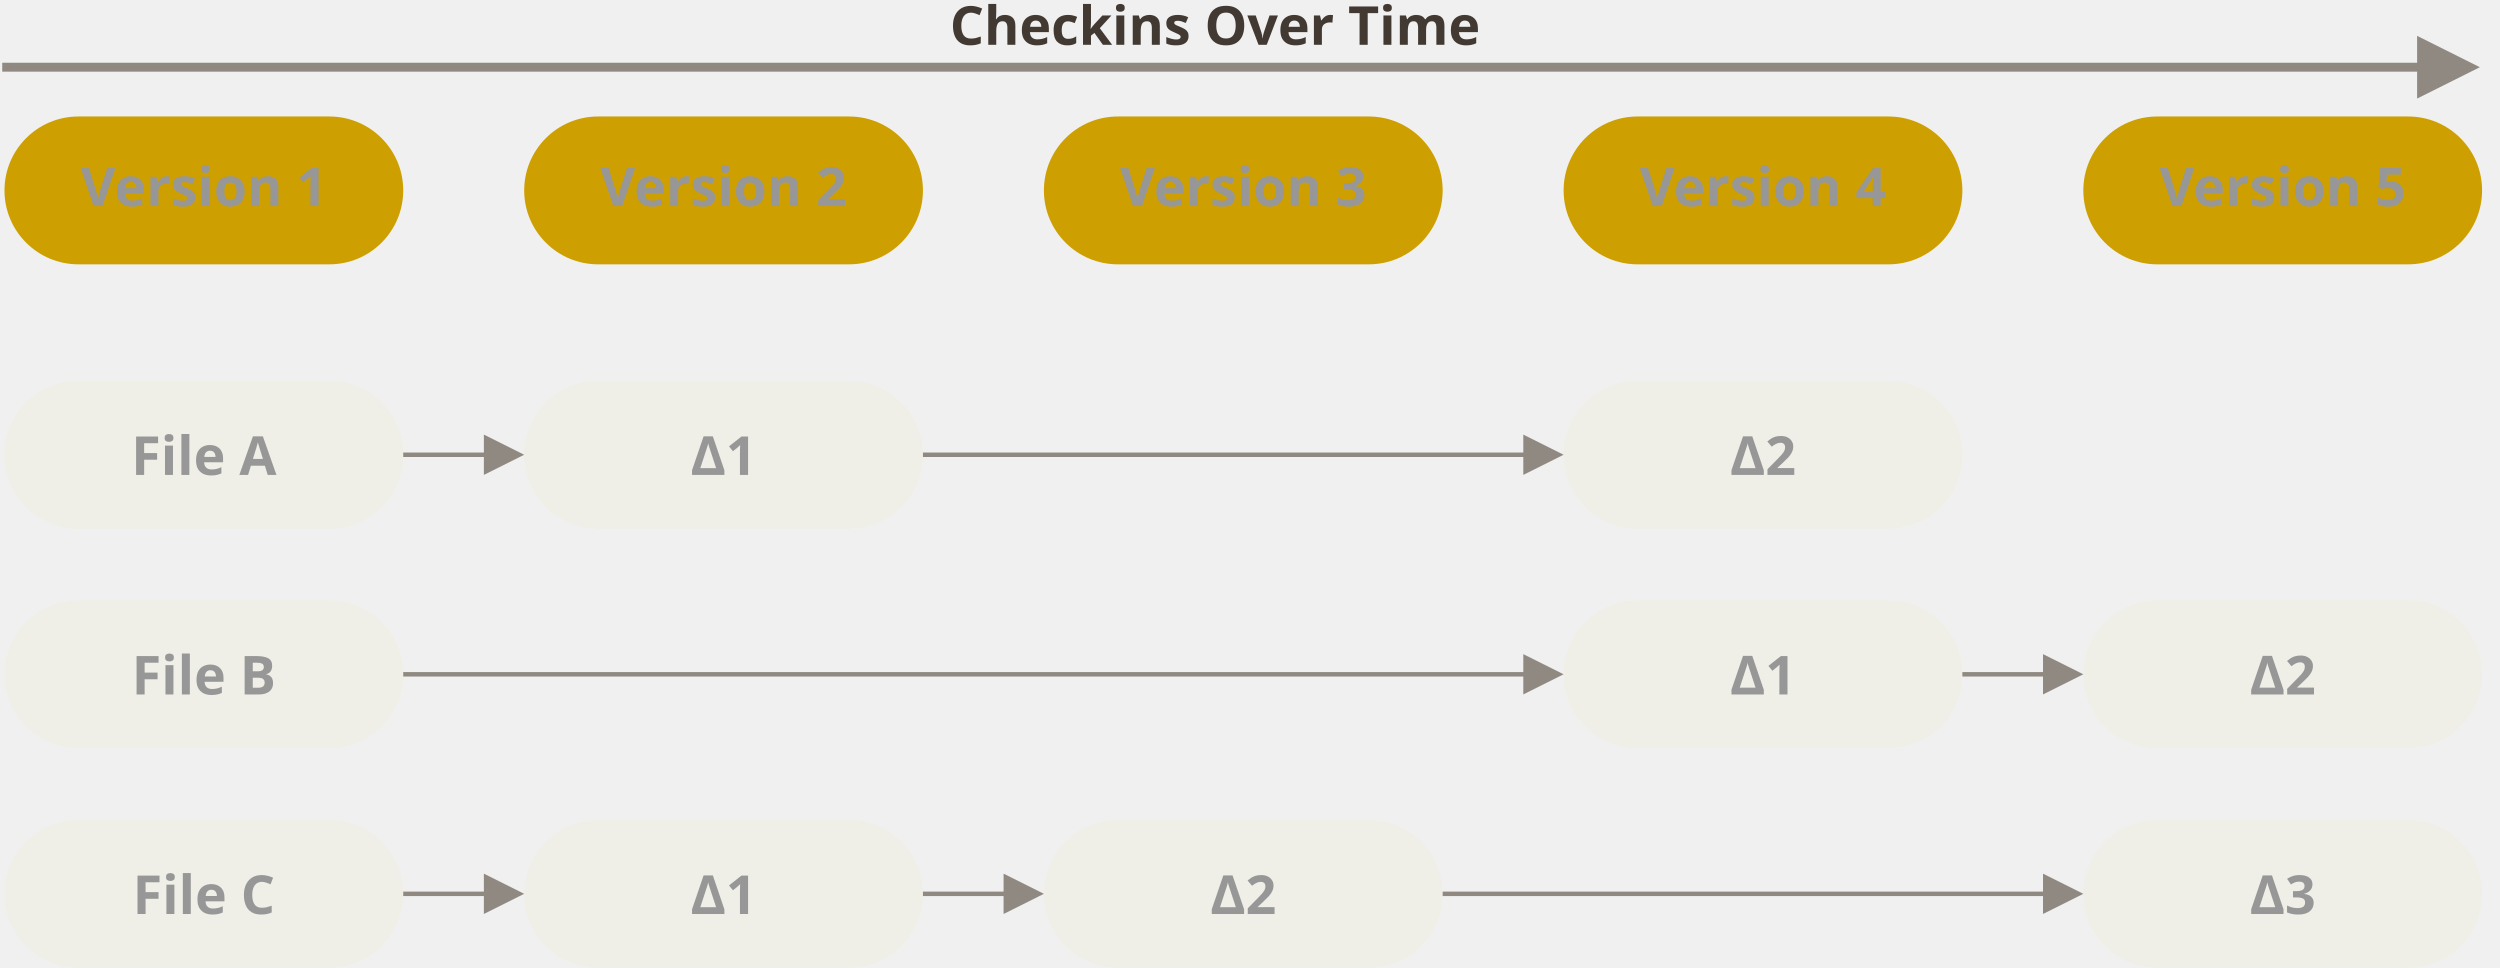
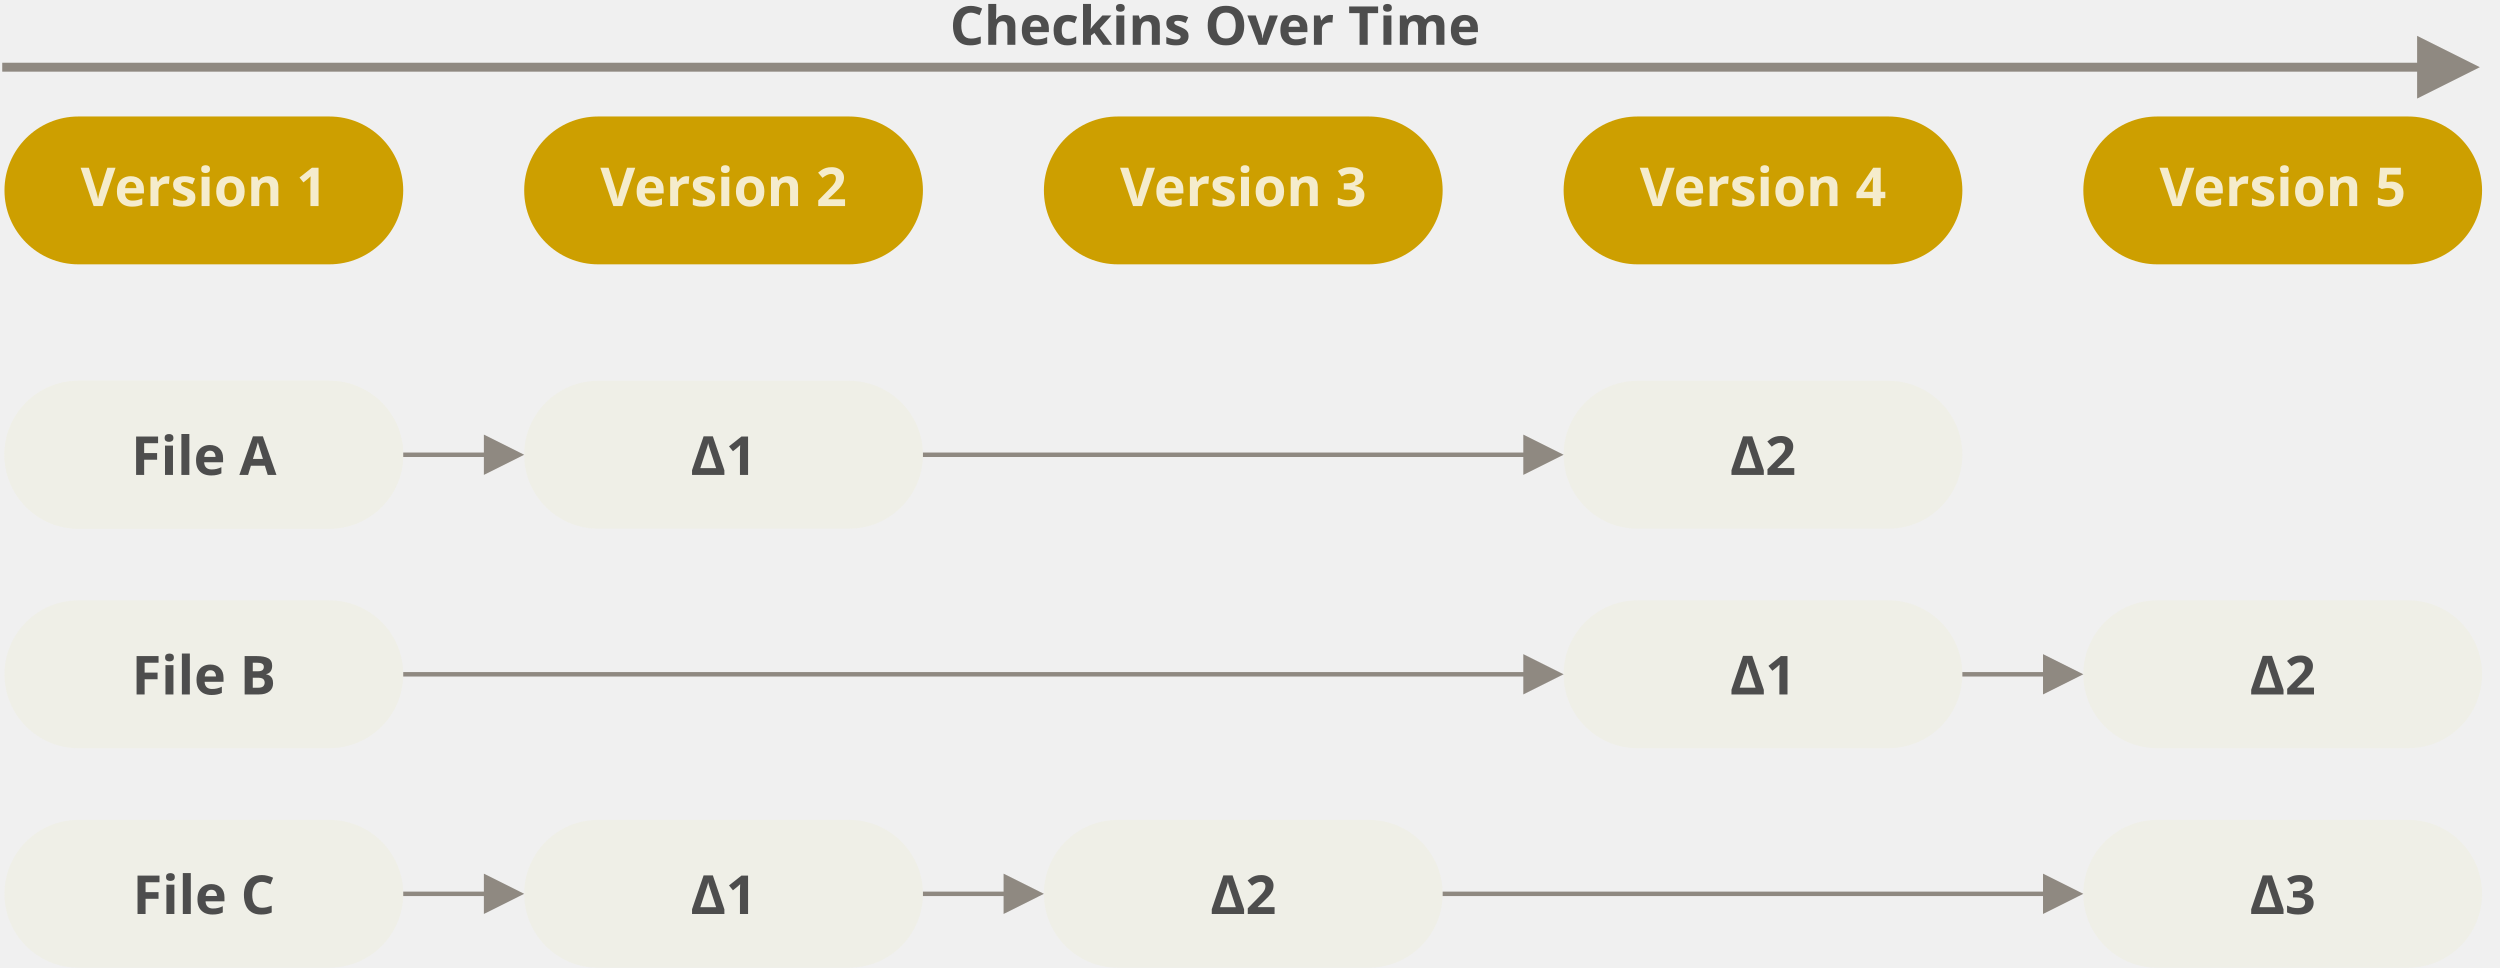
- <svg xmlns="http://www.w3.org/2000/svg" width="558px" height="216px" viewBox="0 0 558 216" version="1.1">
-   <g id="01---Deltas-vs.-Snapshots" stroke="none" stroke-width="1" fill="none" fill-rule="evenodd">
-     <g id="Group" transform="translate(1, -1)">
-       <g id="gold" transform="translate(0, 27)">
-         <rect id="Rectangle-1" fill="#CD9F00" fill-rule="evenodd" x="0" y="0" width="89" height="33" rx="16.5" />
-         <text stroke="none" font-family="Source Code Pro" font-size="12px" font-weight="900" fill="#979797" fill-opacity="1" text-anchor="middle" id="Version-5">
-           <tspan x="44.5" y="20">Version 1</tspan>
-         </text>
-       </g>
-       <g id="gold" transform="translate(116, 27)">
-         <rect id="Rectangle-1" fill="#CD9F00" fill-rule="evenodd" x="0" y="0" width="89" height="33" rx="16.5" />
-         <text stroke="none" font-family="Source Code Pro" font-size="12px" font-weight="900" fill="#979797" fill-opacity="1" text-anchor="middle" id="Version-5">
-           <tspan x="44.5" y="20">Version 2</tspan>
-         </text>
-       </g>
-       <g id="gold" transform="translate(232, 27)">
-         <rect id="Rectangle-1" fill="#CD9F00" fill-rule="evenodd" x="0" y="0" width="89" height="33" rx="16.5" />
-         <text stroke="none" font-family="Source Code Pro" font-size="12px" font-weight="900" fill="#979797" fill-opacity="1" text-anchor="middle" id="Version-5">
-           <tspan x="44.5" y="20">Version 3</tspan>
-         </text>
-       </g>
-       <g id="gold" transform="translate(348, 27)">
-         <rect id="Rectangle-1" fill="#CD9F00" fill-rule="evenodd" x="0" y="0" width="89" height="33" rx="16.5" />
-         <text stroke="none" font-family="Source Code Pro" font-size="12px" font-weight="900" fill="#979797" fill-opacity="1" text-anchor="middle" id="Version-5">
-           <tspan x="44.5" y="20">Version 4</tspan>
-         </text>
-       </g>
-       <g id="gold" transform="translate(464, 27)">
-         <rect id="Rectangle-1" fill="#CD9F00" fill-rule="evenodd" x="0" y="0" width="89" height="33" rx="16.5" />
-         <text stroke="none" font-family="Source Code Pro" font-size="12px" font-weight="900" fill="#979797" fill-opacity="1" text-anchor="middle" id="Version-5">
-           <tspan x="44.5" y="20">Version 5</tspan>
-         </text>
-       </g>
-       <g id="brown" transform="translate(0, 86)">
-         <rect id="Rectangle-1" fill="#EFEFE7" fill-rule="evenodd" x="0" y="0" width="89" height="33" rx="16.5" />
-         <text stroke="none" font-family="Source Code Pro" font-size="12px" font-weight="900" fill="#979797" fill-opacity="1" text-anchor="middle" id="C6">
-           <tspan x="44.5" y="21">File A</tspan>
-         </text>
-       </g>
-       <g id="brown" transform="translate(0, 86)">
-         <rect id="Rectangle-1" fill="#EFEFE7" fill-rule="evenodd" x="0" y="0" width="89" height="33" rx="16.5" />
-         <text stroke="none" font-family="Source Code Pro" font-size="12px" font-weight="900" fill="#979797" fill-opacity="1" text-anchor="middle" id="C6">
-           <tspan x="44.5" y="21">File A</tspan>
-         </text>
-       </g>
-       <g id="brown" transform="translate(116, 86)">
-         <rect id="Rectangle-1" fill="#EFEFE7" fill-rule="evenodd" x="0" y="0" width="89" height="33" rx="16.5" />
-         <text stroke="none" font-family="Source Code Pro" font-size="12px" font-weight="900" fill="#979797" fill-opacity="1" text-anchor="middle" id="C6">
-           <tspan x="44.5" y="21">Δ1</tspan>
-         </text>
-       </g>
-       <g id="brown" transform="translate(116, 184)">
-         <rect id="Rectangle-1" fill="#EFEFE7" fill-rule="evenodd" x="0" y="0" width="89" height="33" rx="16.5" />
-         <text stroke="none" font-family="Source Code Pro" font-size="12px" font-weight="900" fill="#979797" fill-opacity="1" text-anchor="middle" id="C6">
-           <tspan x="44.5" y="21">Δ1</tspan>
-         </text>
-       </g>
-       <g id="brown" transform="translate(232, 184)">
-         <rect id="Rectangle-1" fill="#EFEFE7" fill-rule="evenodd" x="0" y="0" width="89" height="33" rx="16.5" />
-         <text stroke="none" font-family="Source Code Pro" font-size="12px" font-weight="900" fill="#979797" fill-opacity="1" text-anchor="middle" id="C6">
-           <tspan x="44.5" y="21">Δ2</tspan>
-         </text>
-       </g>
-       <g id="brown" transform="translate(348, 135)">
-         <rect id="Rectangle-1" fill="#EFEFE7" fill-rule="evenodd" x="0" y="0" width="89" height="33" rx="16.5" />
-         <text stroke="none" font-family="Source Code Pro" font-size="12px" font-weight="900" fill="#979797" fill-opacity="1" text-anchor="middle" id="C6">
-           <tspan x="44.5" y="21">Δ1</tspan>
-         </text>
-       </g>
-       <g id="brown" transform="translate(348, 86)">
-         <rect id="Rectangle-1" fill="#EFEFE7" fill-rule="evenodd" x="0" y="0" width="89" height="33" rx="16.5" />
-         <text stroke="none" font-family="Source Code Pro" font-size="12px" font-weight="900" fill="#979797" fill-opacity="1" text-anchor="middle" id="C6">
-           <tspan x="44.5" y="21">Δ2</tspan>
-         </text>
-       </g>
-       <g id="brown" transform="translate(464, 135)">
-         <rect id="Rectangle-1" fill="#EFEFE7" fill-rule="evenodd" x="0" y="0" width="89" height="33" rx="16.5" />
-         <text stroke="none" font-family="Source Code Pro" font-size="12px" font-weight="900" fill="#979797" fill-opacity="1" text-anchor="middle" id="C6">
-           <tspan x="44.5" y="21">Δ2</tspan>
-         </text>
-       </g>
-       <g id="brown" transform="translate(464, 184)">
-         <rect id="Rectangle-1" fill="#EFEFE7" fill-rule="evenodd" x="0" y="0" width="89" height="33" rx="16.5" />
-         <text stroke="none" font-family="Source Code Pro" font-size="12px" font-weight="900" fill="#979797" fill-opacity="1" text-anchor="middle" id="C6">
-           <tspan x="44.5" y="21">Δ3</tspan>
-         </text>
-       </g>
-       <g id="brown" transform="translate(0, 135)">
-         <rect id="Rectangle-1" fill="#EFEFE7" fill-rule="evenodd" x="0" y="0" width="89" height="33" rx="16.5" />
-         <text stroke="none" font-family="Source Code Pro" font-size="12px" font-weight="900" fill="#979797" fill-opacity="1" text-anchor="middle" id="C6">
-           <tspan x="44.5" y="21">File B</tspan>
-         </text>
-       </g>
-       <g id="brown" transform="translate(0, 184)">
-         <rect id="Rectangle-1" fill="#EFEFE7" fill-rule="evenodd" x="0" y="0" width="89" height="33" rx="16.5" />
-         <text stroke="none" font-family="Source Code Pro" font-size="12px" font-weight="900" fill="#979797" fill-opacity="1" text-anchor="middle" id="C6">
-           <tspan x="44.5" y="21">File C</tspan>
-         </text>
-       </g>
-       <path id="Line" d="M107,103 L89,103 L89,102 L107,102 L107,98 L116,102.5 L107,107 L107,103 Z" fill="#8F8981" fill-rule="nonzero" />
-       <path id="Line-5" d="M339,103 L205,103 L205,102 L339,102 L339,98 L348,102.5 L339,107 L339,103 Z" fill="#8F8981" fill-rule="nonzero" />
-       <path id="Line-3" d="M339,152 L89,152 L89,151 L339,151 L339,147 L348,151.5 L339,156 L339,152 Z" fill="#8F8981" fill-rule="nonzero" />
-       <path id="Line-2" d="M107,201 L89,201 L89,200 L107,200 L107,196 L116,200.5 L107,205 L107,201 Z" fill="#8F8981" fill-rule="nonzero" />
-       <path id="Line-4" d="M223,201 L205,201 L205,200 L223,200 L223,196 L232,200.5 L223,205 L223,201 Z" fill="#8F8981" fill-rule="nonzero" />
-       <path id="Line-6" d="M455,201 L321,201 L321,200 L455,200 L455,196 L464,200.5 L455,205 L455,201 Z" fill="#8F8981" fill-rule="nonzero" />
-       <path id="Line-7" d="M455,152 L437,152 L437,151 L455,151 L455,147 L464,151.5 L455,156 L455,152 Z" fill="#8F8981" fill-rule="nonzero" />
-       <path id="Line" d="M538.5,17 L-0.5,17 L-0.5,15 L538.5,15 L538.5,9 L552.5,16 L538.5,23 L538.5,17 Z" fill="#8F8981" fill-rule="nonzero" />
-       <text stroke="none" font-family="Source Code Pro" font-size="12px" font-weight="900" fill="#413932" fill-opacity="1" id="Checkins-Over-Time">
-         <tspan x="211" y="11">Checkins Over Time</tspan>
+ <svg xmlns="http://www.w3.org/2000/svg" width="558px" height="216px" version="1.1" viewBox="0 0 558 216">
+   <g fill-rule="evenodd">
+     <rect transform="translate(1,26)" width="89" height="33" rx="16.5" fill="#cd9f00" />
+     <text transform="translate(1,26)" fill="white" fill-opacity=".8" font-family="'Source Code Pro'" font-size="12px" font-weight="900" text-anchor="middle">
+       <tspan x="44.5" y="20" fill="white" fill-opacity=".8">Version 1</tspan>
+     </text>
+     <rect transform="translate(117,26)" width="89" height="33" rx="16.5" fill="#cd9f00" />
+     <text transform="translate(117,26)" fill="white" fill-opacity=".8" font-family="'Source Code Pro'" font-size="12px" font-weight="900" text-anchor="middle">
+       <tspan x="44.5" y="20" fill="white" fill-opacity=".8">Version 2</tspan>
+     </text>
+     <rect transform="translate(233,26)" width="89" height="33" rx="16.5" fill="#cd9f00" />
+     <text transform="translate(233,26)" fill="white" fill-opacity=".8" font-family="'Source Code Pro'" font-size="12px" font-weight="900" text-anchor="middle">
+       <tspan x="44.5" y="20" fill="white" fill-opacity=".8">Version 3</tspan>
+     </text>
+     <rect transform="translate(349,26)" width="89" height="33" rx="16.5" fill="#cd9f00" />
+     <text transform="translate(349,26)" fill="white" fill-opacity=".8" font-family="'Source Code Pro'" font-size="12px" font-weight="900" text-anchor="middle">
+       <tspan x="44.5" y="20" fill="white" fill-opacity=".8">Version 4</tspan>
+     </text>
+     <rect transform="translate(465,26)" width="89" height="33" rx="16.5" fill="#cd9f00" />
+     <text transform="translate(465,26)" fill="white" fill-opacity=".8" font-family="'Source Code Pro'" font-size="12px" font-weight="900" text-anchor="middle">
+       <tspan x="44.5" y="20" fill="white" fill-opacity=".8">Version 5</tspan>
+     </text>
+     <g id="brown" transform="translate(1,85)">
+       <rect width="89" height="33" rx="16.5" fill="#efefe7" fill-rule="evenodd" />
+       <text fill="#979797" font-family="'Source Code Pro'" font-size="12px" font-weight="900" text-anchor="middle">
+         <tspan x="44.5" y="21">File A</tspan>
      </text>
    </g>
+     <rect transform="translate(1,85)" width="89" height="33" rx="16.5" fill="#efefe7" />
+     <text transform="translate(1,85)" fill="#4d4d4d" font-family="'Source Code Pro'" font-size="12px" font-weight="900" text-anchor="middle">
+       <tspan x="44.5" y="21" fill="#4d4d4d">File A</tspan>
+     </text>
+     <rect transform="translate(117,85)" width="89" height="33" rx="16.5" fill="#efefe7" />
+     <text transform="translate(117,85)" fill="#4d4d4d" font-family="'Source Code Pro'" font-size="12px" font-weight="900" text-anchor="middle">
+       <tspan x="44.5" y="21" fill="#4d4d4d">Δ1</tspan>
+     </text>
+     <rect transform="translate(117,183)" width="89" height="33" rx="16.5" fill="#efefe7" />
+     <text transform="translate(117,183)" fill="#4d4d4d" font-family="'Source Code Pro'" font-size="12px" font-weight="900" text-anchor="middle">
+       <tspan x="44.5" y="21" fill="#4d4d4d">Δ1</tspan>
+     </text>
+     <rect transform="translate(233,183)" width="89" height="33" rx="16.5" fill="#efefe7" />
+     <text transform="translate(233,183)" fill="#4d4d4d" font-family="'Source Code Pro'" font-size="12px" font-weight="900" text-anchor="middle">
+       <tspan x="44.5" y="21" fill="#4d4d4d">Δ2</tspan>
+     </text>
+     <rect transform="translate(349,134)" width="89" height="33" rx="16.5" fill="#efefe7" />
+     <text transform="translate(349,134)" fill="#4d4d4d" font-family="'Source Code Pro'" font-size="12px" font-weight="900" text-anchor="middle">
+       <tspan x="44.5" y="21" fill="#4d4d4d">Δ1</tspan>
+     </text>
+     <rect transform="translate(349,85)" width="89" height="33" rx="16.5" fill="#efefe7" />
+     <text transform="translate(349,85)" fill="#4d4d4d" font-family="'Source Code Pro'" font-size="12px" font-weight="900" text-anchor="middle">
+       <tspan x="44.5" y="21" fill="#4d4d4d">Δ2</tspan>
+     </text>
+     <rect transform="translate(465,134)" width="89" height="33" rx="16.5" fill="#efefe7" />
+     <text transform="translate(465,134)" fill="#4d4d4d" font-family="'Source Code Pro'" font-size="12px" font-weight="900" text-anchor="middle">
+       <tspan x="44.5" y="21" fill="#4d4d4d">Δ2</tspan>
+     </text>
+     <rect transform="translate(465,183)" width="89" height="33" rx="16.5" fill="#efefe7" />
+     <text transform="translate(465,183)" fill="#4d4d4d" font-family="'Source Code Pro'" font-size="12px" font-weight="900" text-anchor="middle">
+       <tspan x="44.5" y="21" fill="#4d4d4d">Δ3</tspan>
+     </text>
+     <rect transform="translate(1,134)" width="89" height="33" rx="16.5" fill="#efefe7" />
+     <text transform="translate(1,134)" fill="#4d4d4d" font-family="'Source Code Pro'" font-size="12px" font-weight="900" text-anchor="middle">
+       <tspan x="44.5" y="21" fill="#4d4d4d">File B</tspan>
+     </text>
+     <rect transform="translate(1,183)" width="89" height="33" rx="16.5" fill="#efefe7" />
+     <text transform="translate(1,183)" fill="#4d4d4d" font-family="'Source Code Pro'" font-size="12px" font-weight="900" text-anchor="middle">
+       <tspan x="44.5" y="21" fill="#4d4d4d">File C</tspan>
+     </text>
  </g>
+   <g fill="#8f8981">
+     <path id="Line" transform="translate(1,-1)" d="m107 103h-18v-1h18v-4l9 4.5-9 4.5z" />
+     <path transform="translate(1,-1)" d="m339 103h-134v-1h134v-4l9 4.5-9 4.5z" />
+     <path transform="translate(1,-1)" d="m339 152h-250v-1h250v-4l9 4.5-9 4.5z" />
+     <path transform="translate(1,-1)" d="m107 201h-18v-1h18v-4l9 4.5-9 4.5z" />
+     <path transform="translate(1,-1)" d="m223 201h-18v-1h18v-4l9 4.5-9 4.5z" />
+     <path transform="translate(1,-1)" d="m455 201h-134v-1h134v-4l9 4.5-9 4.5z" />
+     <path transform="translate(1,-1)" d="m455 152h-18v-1h18v-4l9 4.5-9 4.5z" />
+     <path transform="translate(1,-1)" d="m538.5 17h-539v-2h539v-6l14 7-14 7z" />
+   </g>
+   <text id="Checkins-Over-Time" transform="translate(1,-1)" fill="#4d4d4d" fill-rule="evenodd" font-family="'Source Code Pro'" font-size="12px" font-weight="900">
+     <tspan x="211" y="11" fill="#4d4d4d">Checkins Over Time</tspan>
+   </text>
</svg>
